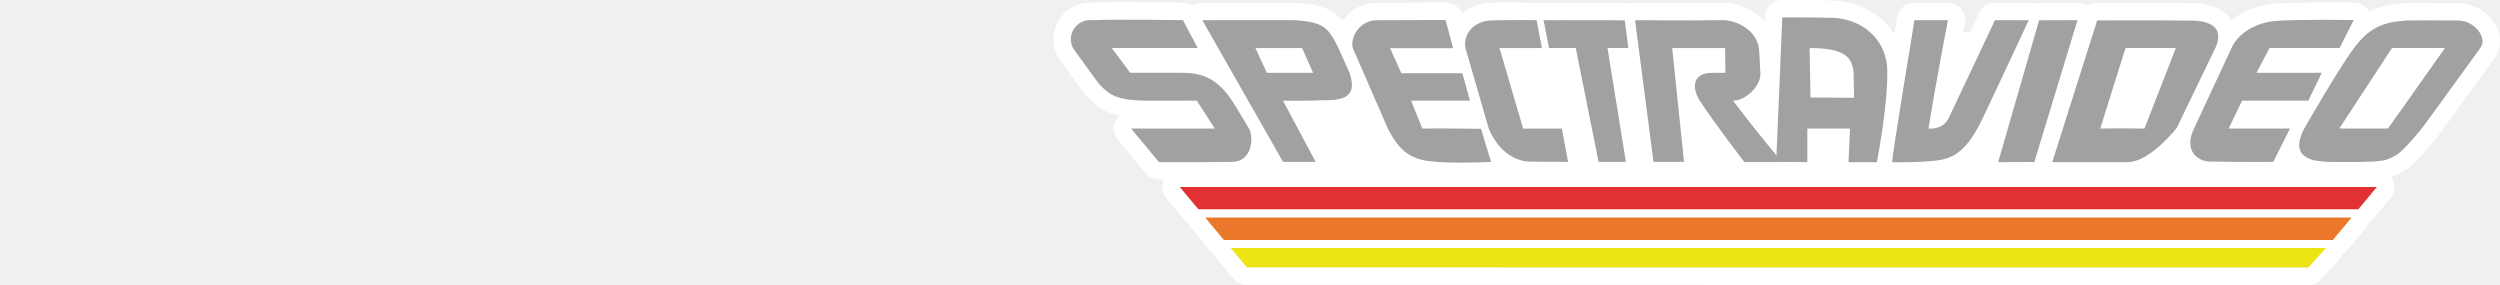
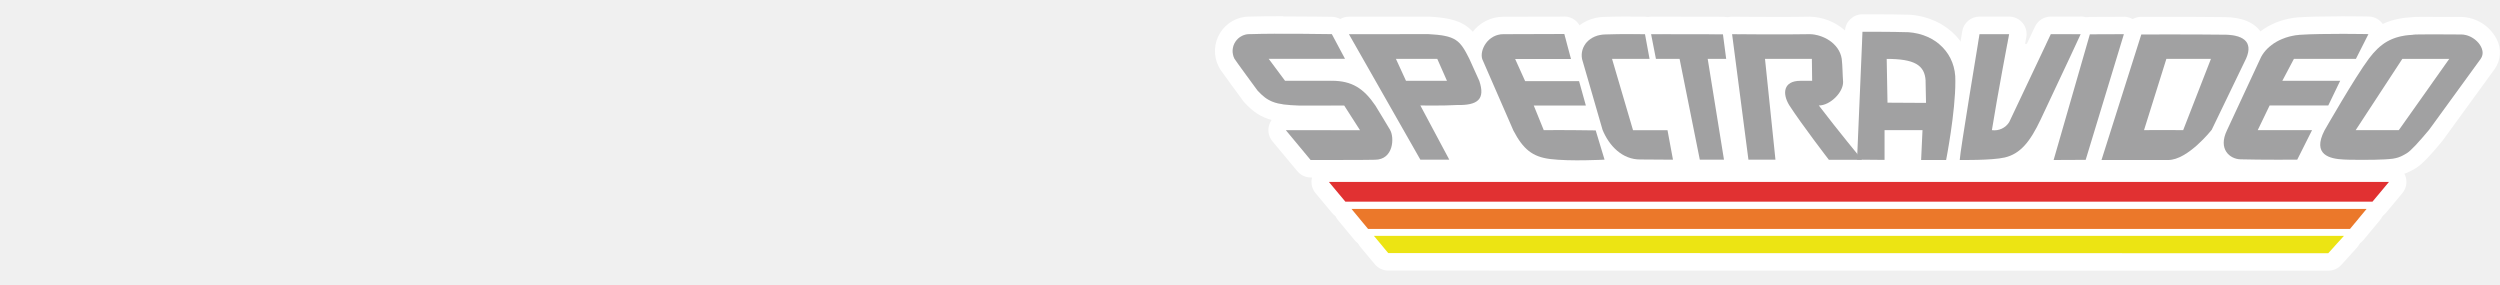
<svg xmlns="http://www.w3.org/2000/svg" viewBox="0 0 1000 114">
  <g id="Layer_2" data-name="Layer 2">
-     <polygon points="969.71 8.59 908.86 8.59 908.86 12.83 471.93 12.83 471.93 73.27 924.38 73.27 924.38 57 969.71 57 969.71 8.59" fill="#fff" />
+     <polygon points="972.44 23.56 942.27 23.56 942.27 17.56 532.33 17.56 532.33 69.56 942.27 69.56 942.27 57.01 972.44 57.01 972.44 23.56" fill="#fff" />
  </g>
-   <g id="Capa_1" data-name="Capa 1">
-     <path d="M930.4,99.19h0m0,0L923.33,107l-424.61-.07-6.46-7.74H930.4m0-7H492.26a7,7,0,0,0-5.37,11.48l6.45,7.75a7,7,0,0,0,5.38,2.51l424.61.07a7,7,0,0,0,5.19-2.3l7-7.72a7,7,0,0,0-5.11-11.79Zm0,14Z" fill="#fff" />
-     <path d="M940.61,87h0m0,0-7.49,9-222,0-221.59,0-7.49-9,229.18,0L940.6,87h0m0-7h-.07L711.25,80,482.07,80a7,7,0,0,0-5.37,11.48l7.49,9a7,7,0,0,0,5.37,2.52h0l221.59,0,222,0a7,7,0,0,0,5.37-2.52l7.41-8.88A7,7,0,0,0,940.65,80Zm0,14Z" fill="#fff" />
-     <path d="M950.73,74.81h0m0,0-7.42,8.9-232.06,0-231.9,0-7.42-8.9h478.8m0-7H471.93a7,7,0,0,0-5.38,11.48l7.43,8.9a7,7,0,0,0,5.37,2.52h0l231.9,0,232.06,0a7,7,0,0,0,5.38-2.52l7.34-8.8a7,7,0,0,0-5.29-11.58Zm0,14h0Z" fill="#fff" />
-     <path d="M451.2,7.89c10.91,0,22,.18,22,.18l5.93,11.14H444.7l7.38,9.92h21.13c9,0,14.38,3.41,19.66,11.18h0c.06,0,6.69,11.06,6.69,11.06h0c1.9,3.15,1.67,13.35-6.92,13.37-.11.12-29,.12-29,.12l-11.2-13.44h33.47l-7.19-11.15H458.2c-10.76-.28-14-1.7-18.61-6.75,0,0-10.53-14.32-10.44-14.4a7.65,7.65,0,0,1,7.21-11.06c4-.14,9.39-.18,14.84-.18m0-7h0c-6.36,0-11.4.06-15,.18A14.64,14.64,0,0,0,423,22.39h0a8.42,8.42,0,0,0,.45.76l.43.63c.29.42.71,1,1.22,1.72l3.62,5c2.63,3.6,5.27,7.19,5.27,7.19.15.2.31.39.47.58,4.1,4.48,7.71,6.84,13.28,8a6.89,6.89,0,0,0-1.59,2.17,7,7,0,0,0,1,7.46l11.21,13.44a7,7,0,0,0,5.37,2.51h14.47l10,0,3.36,0c.39,0,.81,0,1.25,0a14.17,14.17,0,0,0,12.63-7.23c3.24-5.74,2.52-12.92.21-16.76l-.13-.2-3.19-5.32-2.31-3.83-.79-1.29c-.16-.26-.33-.5-.49-.73h0c-4.27-6.27-8.86-10.29-14.42-12.4a7,7,0,0,0,1-8L479.36,4.78a7,7,0,0,0-6.07-3.71c-.11,0-11.25-.18-22.09-.18Z" fill="#fff" />
-     <path d="M516.85,8.06c12.55.61,14.36,2.81,18.53,11.14l4.46,10c2.68,8-.48,10.89-9.28,10.89h-.94c-2.91.19-7.37.24-10.9.24-3.12,0-5.52,0-5.52,0l13.06,24.47H513.2L480.93,8.07h35.92M506.72,29.13h18.51l-4.39-9.91H502.17l4.55,9.91M516.85,1.06H480.92a7,7,0,0,0-6.08,10.46L507.12,68.2a7,7,0,0,0,6.08,3.54h13.06a7,7,0,0,0,6.17-10.3l-7.57-14.19c1.95,0,3.6-.1,4.92-.18h.78c4.64,0,11.24-.6,15-5.74,3.94-5.47,1.7-12.17,1-14.37q-.11-.31-.24-.63l-4.46-10a2.39,2.39,0,0,0-.13-.28c-5.41-10.8-9.49-14.28-24.45-15Z" fill="#fff" />
-     <path d="M578.22,8l3,11.25H556l4.51,10h24.37l3.06,11H564.49s3.31,8.43,4.47,11.14c1.74,0,3.86,0,6.11,0,7.9,0,17.36.15,17.36.15l4,13.21h0s-5.51.28-11.86.28a114.78,114.78,0,0,1-12.72-.57c-8-1-12.21-4.46-16.61-12.86l-14.08-32.3c-1.28-4.25,2.7-11.22,9.53-11.22L578.22,8m0-7h0l-27.52.1a16.61,16.61,0,0,0-13.42,6.84,15.39,15.39,0,0,0-2.81,13.41,7.15,7.15,0,0,0,.29.77l14.07,32.3c.07.15.14.3.22.45,4.66,8.89,10.18,15.1,22,16.56a119.77,119.77,0,0,0,13.58.62c6.46,0,12-.28,12.22-.29a7,7,0,0,0,6.3-9.14l-4-13.08a7,7,0,0,0-5.66-4.9l.07-.1a7,7,0,0,0,1.18-6.11l-3.07-11a7,7,0,0,0-4.31-4.7A7,7,0,0,0,588,17.4L585,6.15A7,7,0,0,0,578.22,1Z" fill="#fff" />
-     <path d="M608.23,8c3.64,0,6.39,0,6.39,0l2.16,11.14h-17l9.48,32.21h15.51l2.48,13.32-14.65-.1h-.2c-8.15,0-14-6.29-16.92-13.36h0s-9.27-32-9.27-32h0c-1.1-5.84,3.55-11,10.43-11.09,3.53-.14,8-.18,11.58-.18m0-7c-4.81,0-8.78.06-11.79.18a18.19,18.19,0,0,0-13.83,6.44,15.81,15.81,0,0,0-3.27,13h0c.13.69.32,1.36.51,2l1.05,3.62,3.18,11c3.59,12.41,4.52,15.6,4.91,16.71h0c4.47,10.92,13.43,17.7,23.4,17.7h.19l14.61.1h0a7,7,0,0,0,6.88-8.28l-2.48-13.32a7,7,0,0,0-6.88-5.72H614.5l-5.35-18.21h7.63a7,7,0,0,0,6.87-8.33L621.49,6.73a7,7,0,0,0-6.78-5.66c-.11,0-2.84,0-6.48,0Z" fill="#fff" />
-     <path d="M617.44,8.07l32.45.06,1.42,11.08H643l7.4,45.53H639.43L630.3,19.21H619.61L617.44,8.07m0-7a7,7,0,0,0-6.87,8.33l2.17,11.15a7,7,0,0,0,6.87,5.66h5l8,39.9a7,7,0,0,0,6.87,5.63h10.93a7,7,0,0,0,6.91-8.12l-6.08-37.41h.12a7,7,0,0,0,6.94-7.88L656.83,7.24a7,7,0,0,0-6.93-6.11l-32.44-.06Z" fill="#fff" />
-     <path d="M719.19,7c4.6,0,10.69,0,14.56.16,12.52.91,21.5,9.83,21.17,22.09.08,13.91-4.17,35.62-4.17,35.62l-11.34,0L740,51.42H722.89l0,13.45-10.21-.09.07.08h-15S685.57,49,679.86,40.17c-3.3-5.41-2.63-11,5-11h5.35l-.12-9.91H668.88l4.73,45.52H661.4L654,8.07s10.43.11,20.84.11c5.2,0,10.41,0,14.29-.11,5.71.12,13.31,4,14.4,11.12.39,3.33.36,7,.62,10.48.08,4.71-5.87,10.6-10.94,10.6h0c6.13,8.11,13.69,17.43,17.36,21.91L712.93,7h0s2.68,0,6.26,0m22.44,32.09-.21-10h0c-.38-7.21-5.13-9.92-17.58-9.92L724.2,39l17.43.11M719.19,0c-3.61,0-6.3,0-6.3,0a7,7,0,0,0-6.95,6.7l-.08,1.78a23.59,23.59,0,0,0-16.55-7.43H689c-3.39.07-8.15.11-14.14.11-10.26,0-20.66-.11-20.77-.11H654A7,7,0,0,0,647.08,9l7.38,56.67a7,7,0,0,0,6.94,6.1h12.21a7,7,0,0,0,7-7.72l-1.28-12.3c5.82,8.16,12.56,16.92,12.94,17.41a7,7,0,0,0,5.54,2.73h15a7.17,7.17,0,0,0,1-.07l9,.08h.06a7,7,0,0,0,7-7l0-6.43h2.78l-.28,6.16a7,7,0,0,0,7,7.31h0l11.34,0a7,7,0,0,0,6.86-5.66c.18-.91,4.36-22.45,4.3-36.89.36-15.7-11.25-27.95-27.66-29.14l-.28,0C730,0,723.74,0,719.19,0Zm11.89,32-.1-5.3a9.08,9.08,0,0,1,2.73.84c.35.2.63.36.72,1.84l.05,2.64-3.4,0ZM704.15,43l.25-.21,0,.51-.23-.3Z" fill="#fff" />
-     <path d="M811.49,8.07s-6,13.18-18.08,38.55c-4.76,10-9.18,15.5-16.24,17.15h0c-4.08,1-12.73,1.15-17.31,1.15-1.83,0-3,0-3-.06,0-2.91,8.94-56.79,8.94-56.79h13.35s-5.36,28.16-7.77,43.35l.85,0a7.78,7.78,0,0,0,7-3.66L798,8.07h13.5m-32.35,0h0m32.34-7H798a7,7,0,0,0-6.33,4l-8,16.91c1.18-6.39,2.11-11.29,2.31-12.38a6.47,6.47,0,0,0,.17-1.53,7,7,0,0,0-7-7H765.79a7,7,0,0,0-6.9,5.85c-4.13,24.84-9,55.06-9,57.94a7,7,0,0,0,6.91,7l.77,0,2.33,0c4,0,13.79-.13,18.9-1.33,10.9-2.55,16.53-11.58,21-21C811.66,24.5,817.8,11.11,817.86,11a7,7,0,0,0-6.37-9.91Zm0,14h0Z" fill="#fff" />
-     <path d="M831,8.07h0m0,0L813.74,64.79l-14.47.07L815.66,8.13,831,8.07m0-7h0l-15.37.06a7,7,0,0,0-6.7,5.06L792.54,62.92a7,7,0,0,0,6.73,8.94h0l14.48-.07a7,7,0,0,0,6.65-5l17.22-56.5A6.79,6.79,0,0,0,838,8.07a7,7,0,0,0-7-7Zm0,14Z" fill="#fff" />
-     <path d="M850.35,8.12c8,0,18.31,0,25.16.1h.65c8.3,0,13.51,2.95,10.07,10.74L870.7,51.23S860,64.86,851.07,64.86H820.93l18-56.73h11.46M840.1,51.42c2,0,4.59-.05,7.21-.05,5.24,0,10.48.05,10.48.05l12.55-32.21H850.2L840.1,51.42m10.25-50.3H838.86A7,7,0,0,0,832.21,6l-18,56.73a7,7,0,0,0,6.68,9.11h30.14c11.73,0,23-13.58,25.14-16.3a7.49,7.49,0,0,0,.8-1.29L892.54,22l.1-.21c2.93-6.65,1.46-11.23-.28-13.91-2.88-4.42-8.33-6.66-16.2-6.66h-.67c-7-.09-17.51-.1-25.14-.1Zm5,25.09h4.76L853,44.38h-3.37l5.69-18.16Z" fill="#fff" />
-     <path d="M838.89,8.13h0m0,0h0m0-7h0A6.84,6.84,0,0,0,837,1.4a7,7,0,0,0,1.93,13.73h0a7,7,0,0,0,0-14Z" fill="#fff" />
-     <path d="M929.43,8c6.75,0,12.11.12,12.11.12l-5.67,11.17-28,0-5.24,9.91h26.13l-5.38,11.15H896.84l-5.38,11.15H916l-6.65,13.36s-3.27,0-7.69,0c-5.58,0-13,0-17.92-.19s-10.28-4.52-6.12-13.11l15-32.19c2.22-5.2,8.55-10.06,17.65-10.91,5.49-.36,12.91-.46,19.15-.46m0-7c-8.28,0-14.88.16-19.62.48h-.18c-10.85,1-19.8,6.76-23.39,15L871.32,48.52c-3.8,7.89-1.7,13.47-.1,16.1a15,15,0,0,0,12.34,7c5.06.16,12.65.2,18.13.2,4.44,0,7.73,0,7.73,0a7,7,0,0,0,6.22-3.88l6.65-13.36a7,7,0,0,0-.31-6.8c-.1-.16-.21-.32-.32-.47h1.67a7,7,0,0,0,6.31-4L935,32.16a7,7,0,0,0,.07-5.92h.78a7,7,0,0,0,6.24-3.83l5.67-11.17a7,7,0,0,0-6.09-10.17c-.23,0-5.52-.12-12.26-.12Z" fill="#fff" />
-     <path d="M970.25,8.19c6,0,12.91.06,12.91.06h.24c6,0,11.88,6.68,8.72,11L968.78,51.38c-4.49,5.4-8.33,9.54-10.12,10.59-3.44,2-5,2.61-12.16,2.76-.1.06-3.4.09-7,.09-4.26,0-8.93,0-9.1-.14-6.4-.28-14.49-2.08-8.79-13.09,0,0,13.68-24,20.12-32.55,4.88-6.47,10.15-10.24,19.83-10.69h0c.15-.12,4.16-.16,8.69-.16M935.71,51.42h19.48L978,19.21H956.8L935.71,51.42M970.25,1.19h0c-2.57,0-4.62,0-6.09,0-1.28,0-2.33,0-3.26.15-10.67.57-18.09,4.61-24.76,13.46s-20,32.3-20.61,33.29l-.13.25c-3.24,6.25-3.6,11.63-1.07,16,3.75,6.48,12,7.13,15.32,7.29,1.61.17,4.31.17,9.85.17,3.78,0,6,0,7.34-.1,7.66-.17,10.56-.88,15.38-3.72,1.08-.63,3.6-2.12,11.94-12.14l.28-.36,23.34-32.11a12.06,12.06,0,0,0,.74-12.79A17.6,17.6,0,0,0,983.4,1.25h-.3c-.93,0-7.31-.06-12.85-.06Zm-9.66,25h3.86L951.56,44.42h-2.89l11.92-18.21Z" fill="#fff" />
-     <text id="_Group_" data-name="&lt;Group&gt;" transform="translate(929.89 76.85)" font-size="2" fill="#e13032" font-family="ArialMT, Arial">B<tspan x="1.33" y="0" letter-spacing="-0.07em">A</tspan>
-       <tspan x="2.52" y="0" letter-spacing="-0.02em">T</tspan>
-       <tspan x="3.7" y="0" letter-spacing="0em">OCER</tspan>
-       <tspan x="9.47" y="0" letter-spacing="-0.06em">A</tspan>
-       <tspan x="10.69" y="0" xml:space="preserve"> SUCKS!</tspan>
-     </text>
-     <path d="M930.4,99.19H492.26l6.46,7.74,424.61.07Z" fill="#ece413" />
-     <path d="M940.6,87,711.25,87,482.07,87l7.49,9,221.59,0,222,0,7.49-9Z" fill="#eb782a" />
-     <path d="M950.73,74.81H471.93l7.42,8.9,231.9,0,232.06,0Z" fill="#e13132" />
-     <path d="M499.56,51.37s-6.65-11.1-6.69-11.06c-5.28-7.77-10.64-11.18-19.66-11.18H452.08l-7.38-9.92h34.4L473.17,8.07s-24.89-.4-36.81,0a7.65,7.65,0,0,0-7.21,11.06c-.09.08,10.44,14.4,10.44,14.4,4.61,5,7.85,6.47,18.61,6.75h20.53l7.19,11.15H452.45l11.2,13.44s28.88,0,29-.12c8.59,0,8.82-10.22,6.92-13.37Z" fill="#a1a1a2" />
-     <path d="M480.93,8.07,513.2,64.74h13.06L513.2,40.27s10.93.16,16.42-.2c9.52.2,13-2.56,10.22-10.88l-4.46-10c-4.17-8.33-6-10.53-18.53-11.14Zm21.24,11.15h18.67l4.39,9.91H506.72Z" fill="#a1a1a2" />
-     <path d="M596.41,64.74l-4-13.21s-15.61-.24-23.47-.11c-1.16-2.71-4.47-11.14-4.47-11.14H588l-3.06-11H560.54l-4.51-10h25.22L578.22,8l-27.54.1c-6.83,0-10.81,7-9.53,11.22l14.08,32.3c4.4,8.4,8.58,11.87,16.61,12.86,9,1.09,24.58.29,24.58.29Z" fill="#a1a1a2" />
-     <path d="M614.62,8.07s-10.88-.15-18,.14c-6.88.12-11.53,5.25-10.43,11.09,0-.08,9.29,32.12,9.27,32,2.91,7.13,8.87,13.46,17.12,13.36l14.65.1-2.48-13.32H609.27l-9.48-32.21h17Z" fill="#a1a1a2" />
-     <path d="M619.61,19.21H630.3l9.13,45.53h10.93L643,19.21h8.35L649.89,8.13l-32.45-.06Z" fill="#a1a1a2" />
-     <path d="M693.23,40.27c5.07,0,11-5.89,10.94-10.6-.26-3.45-.23-7.15-.62-10.48-1.09-7.16-8.69-11-14.4-11.12-11.66.25-35.13,0-35.13,0l7.38,56.67h12.21l-4.73-45.52h21.17l.12,9.91h-5.35c-7.59,0-8.26,5.63-5,11,5.71,8.86,17.92,24.69,17.92,24.69h15s-11.14-13.44-19.57-24.59Z" fill="#a1a1a2" />
-     <path d="M712.93,7l-2.46,57.74,12.46.11,0-13.45H740l-.59,13.47,11.34,0s4.25-21.71,4.17-35.62c.33-12.26-8.65-21.18-21.17-22.09C726.87,6.93,712.93,7,712.93,7Zm28.49,22.11.21,10L724.2,39l-.36-19.77c12.45,0,17.2,2.71,17.58,9.92Z" fill="#a1a1a2" />
-     <path d="M777.17,63.77c7.06-1.65,11.48-7.11,16.24-17.15,12-25.37,18.08-38.55,18.08-38.55H798l-18.8,39.72c-1.71,2.82-4.69,3.87-7.82,3.63,2.41-15.19,7.77-43.35,7.77-43.35H765.79S756.85,62,756.85,64.86c0,.08,14.62.25,20.32-1.09Z" fill="#a1a1a2" />
-     <path d="M831,8.07l-15.37.06L799.27,64.86l14.47-.07Z" fill="#a1a1a2" />
-     <path d="M838.89,8.13l-18,56.73h30.14c8.92,0,19.63-13.63,19.63-13.63L886.23,19c3.53-8-2.05-10.89-10.72-10.74-12.49-.16-36.63-.09-36.63-.09Zm31.45,11.08L857.79,51.42s-11.79-.12-17.69,0l10.1-32.21Z" fill="#a1a1a2" />
-     <path d="M916,51.42H891.46l5.38-11.15h26.49l5.38-11.15H902.58l5.24-9.91,28,0,5.67-11.17s-19.83-.42-31.26.34c-9.1.85-15.43,5.71-17.65,10.91l-15,32.19c-4.16,8.59,1.33,13,6.12,13.11,8.83.27,25.61.16,25.61.16Z" fill="#a1a1a2" />
-     <path d="M961.56,8.35c-9.68.45-14.95,4.22-19.83,10.69-6.44,8.57-20.12,32.55-20.12,32.55-5.7,11,2.39,12.81,8.79,13.09.31.18,15.88.18,16.1,0,7.2-.15,8.72-.73,12.16-2.76,1.79-1,5.63-5.19,10.12-10.59l23.34-32.11c3.2-4.39-2.86-11.2-9-11,0,0-21.26-.18-21.6.1ZM956.8,19.21H978L955.19,51.42H935.71Z" fill="#a1a1a2" />
+   <g id="Layer_1" data-name="Layer 1">
+     <path d="M937.57,94.36h0m0,0-6.26,6.92-376-.06-5.72-6.86h388m0-7h-388a7,7,0,0,0-5.38,11.49l5.72,6.85a7,7,0,0,0,5.38,2.52l376,.06a7,7,0,0,0,5.2-2.3l6.18-6.83a7,7,0,0,0-5.11-11.79Zm0,14Z" fill="#fff" />
+     <path d="M946.63,83.57h0m0,0-6.63,8H547.21l-6.63-8h406m0-7H540.58a7,7,0,0,0-5.38,11.48l6.63,8a7,7,0,0,0,5.38,2.52H940A7,7,0,0,0,945.38,96l6.55-7.87a7,7,0,0,0-5.29-11.58Zm0,14h0Z" fill="#fff" />
+     <path d="M955.57,72.77h0m0,0L949,80.66H538.17l-6.57-7.89h424m0-7h-424a7,7,0,0,0-5.38,11.49l6.57,7.88a7,7,0,0,0,5.38,2.52H949a7,7,0,0,0,5.37-2.52l6.49-7.78a7,7,0,0,0-5.29-11.59Zm0,14Z" fill="#fff" />
+     <path d="M513.24,13.52c9.66,0,19.45.16,19.45.16L538,23.54H507.48L514,32.33h18.71c8,0,12.73,3,17.41,9.9h0c.06,0,5.92,9.79,5.92,9.79h0c1.68,2.79,1.48,11.84-6.13,11.84-.1.1-25.68.1-25.68.1l-9.91-11.9H544l-6.36-9.87H519.44c-9.53-.25-12.4-1.55-16.48-6,0,0-9.32-12.68-9.24-12.75a6.77,6.77,0,0,1,6-9.8h.33c3.52-.12,8.31-.16,13.14-.16m0-7h0c-5.54,0-10,.05-13.14.15h-.33A13.78,13.78,0,0,0,487.45,26.6l0,0a10.35,10.35,0,0,0,.86,1.47l1.1,1.53c.87,1.21,2,2.82,3.2,4.42,2.33,3.19,4.67,6.37,4.67,6.37a7.11,7.11,0,0,0,.49.6c3.41,3.69,6.51,5.82,10.87,7A7.24,7.24,0,0,0,508,49.1a7,7,0,0,0,1,7.45l9.92,11.9A7,7,0,0,0,524.26,71h12.82l8.85,0,3,0,1.16,0a13.31,13.31,0,0,0,11.82-6.78c2.65-4.7,2.73-11.44.18-15.68a1.3,1.3,0,0,1-.1-.15l-2.85-4.75-2-3.39L556.36,39c-.14-.23-.29-.45-.44-.66h0c-3.63-5.33-7.51-8.87-12.15-10.89l.17-.25a7,7,0,0,0,.17-6.9l-5.25-9.86a7,7,0,0,0-6.06-3.71c-.1,0-10-.16-19.57-.16Z" fill="#fff" />
+     <path d="M571.37,13.66c11.1.54,12.72,2.49,16.41,9.86l4,8.86c2.38,7.12-.42,9.64-8.23,9.64h-.82c-2.57.17-6.5.21-9.62.21-2.78,0-4.92,0-4.92,0l11.57,21.67H568.14L539.57,13.68l31.8,0m-9,18.67h16.39l-3.88-8.78H558.37l4,8.78m9-25.67h0l-31.81,0a7,7,0,0,0-6.08,10.46l28.58,50.18a7,7,0,0,0,6.08,3.54h11.57a7,7,0,0,0,6.17-10.3l-6.09-11.42c1.16,0,2.18-.07,3.05-.12h.66c4.3,0,10.41-.56,13.9-5.41,3.73-5.18,1.65-11.4,1-13.45a4.86,4.86,0,0,0-.25-.63l-4-8.86c0-.09-.08-.19-.13-.28-4.86-9.72-8.77-13.06-22.33-13.72Z" fill="#fff" />
+     <path d="M625.72,13.62l2.68,10H606.07l4,8.86h21.61l2.71,9.74H613.54s2.93,7.46,4,9.86c1.48,0,3.27,0,5.18,0,7,0,15.6.13,15.6.13l3.54,11.7v0s-4.88.26-10.51.26a101.13,101.13,0,0,1-11.25-.51c-7.11-.88-10.82-4-14.71-11.39l-12.47-28.6c-1.13-3.74,2.39-9.94,8.44-9.94l24.39-.08m0-7h0L601.3,6.7a15.53,15.53,0,0,0-12.51,6.4,14.39,14.39,0,0,0-2.6,12.57,7.08,7.08,0,0,0,.28.77L598.94,55c.07.15.14.3.22.45,5,9.58,10.82,13.95,20.05,15.09a105.75,105.75,0,0,0,12.11.56c5.74,0,10.66-.25,10.87-.26a7,7,0,0,0,6.31-9.12L645,50.13a7,7,0,0,0-4.45-4.6,7,7,0,0,0,.59-5.21l-2.71-9.74a7,7,0,0,0-3.53-4.34,7,7,0,0,0,.28-4.45l-2.68-10a7,7,0,0,0-6.76-5.18Z" fill="#fff" />
+     <path d="M652.18,13.64c3.28,0,5.77,0,5.77,0l1.92,9.88h-15l8.39,28.52h13.71l2.19,11.8-13-.09H656c-7.22,0-12.43-5.57-15-11.83h0s-8.19-28.34-8.21-28.34h0c-1-5.17,3.15-9.71,9.24-9.82,3.1-.12,7-.16,10.17-.16m0-7c-4.23,0-7.72.06-10.38.16a16.91,16.91,0,0,0-12.84,6,14.82,14.82,0,0,0-3.07,12.12,7.38,7.38,0,0,0,.22.84c.3,1,2.73,9.41,4.68,16.18l2.41,8.34.77,2.64.22.75a7.32,7.32,0,0,0,.33.93h0c4.07,10,12.3,16.19,21.47,16.19h.16l12.94.09h0A7,7,0,0,0,676,62.59L673.8,50.8a7,7,0,0,0-6.88-5.72h-8.47l-4.28-14.52h5.7a7,7,0,0,0,6.87-8.34l-1.92-9.88A7,7,0,0,0,658,6.68c-.1,0-2.57,0-5.86,0Z" fill="#fff" />
+     <path d="M660.44,13.68l28.74.05,1.29,9.81h-7.39l6.51,40.32h-9.67l-8.09-40.32h-9.46l-1.93-9.86m0-7A7,7,0,0,0,653.57,15l1.92,9.86a7,7,0,0,0,6.88,5.66h3.73l6.95,34.69a7,7,0,0,0,6.87,5.63h9.67a7,7,0,0,0,6.91-8.12l-5.21-32.25a7,7,0,0,0,6.12-7.86l-1.29-9.81a7,7,0,0,0-6.93-6.09l-28.73-.05Z" fill="#fff" />
+     <path d="M749.29,12.72c4.16,0,10.36,0,14.15.15,11.08.81,19,8.71,18.74,19.56.07,12.32-3.69,31.54-3.69,31.54h-10L769,52.05H753.85V64l-9.06-.08,0,0H731.55s-10.81-14-15.87-21.86c-2.89-4.76-2.29-9.74,4.43-9.74h4.74l-.11-8.78H706l4.19,40.31H699.37l-6.53-50.18s9.23.1,18.45.1c4.61,0,9.21,0,12.65-.1,5.06.1,11.79,3.5,12.75,9.84.35,2.95.32,6.23.55,9.28.06,4.17-5.2,9.39-9.68,9.39l-.06,0c5.45,7.22,12.18,15.51,15.42,19.45L745,12.73h4.29m21.12,28.44-.18-8.85v0c-.34-6.38-4.55-8.78-15.57-8.78L755,41.07l15.43.09M749.29,5.72H745A7,7,0,0,0,738,12.2a21.92,21.92,0,0,0-13.93-5.52h-.3c-3,.06-7.2.1-12.5.1-9.07,0-18.29-.1-18.38-.1h-.08a7,7,0,0,0-6.94,7.9l6.54,50.18a7,7,0,0,0,6.94,6.1h10.81a7,7,0,0,0,7-7.73l-.81-7.86C721,61.69,725.71,67.82,726,68.2a7,7,0,0,0,5.54,2.73h13.28a7,7,0,0,0,.8-.05l8.16.08h.06a7,7,0,0,0,7-7V59.05h.81l-.21,4.62a7,7,0,0,0,7,7.3h10a7,7,0,0,0,6.87-5.65c.16-.81,3.87-19.95,3.82-32.82C789.51,18.16,778.91,7,763.94,5.89h-.27c-3.82-.13-9.93-.16-14.38-.16Zm12.56,28.39-.05-2.91a4,4,0,0,1,1.28.5,3.48,3.48,0,0,1,.15.94l0,1.48Z" fill="#fff" />
+     <path d="M832.27,13.68s-5.38,11.67-16,34.13c-4.21,8.89-8.13,13.73-14.38,15.19-3.6.85-11.21,1-15.29,1-1.63,0-2.7,0-2.7-.05,0-2.53,7.92-50.28,7.92-50.28h11.83s-4.75,24.93-6.88,38.38l.75,0a6.88,6.88,0,0,0,6.17-3.24l16.65-35.17h11.94m-28.63,0h0m28.63-7H820.33a7,7,0,0,0-6.33,4l-4.45,9.4c.47-2.51.81-4.27.92-4.87a7,7,0,0,0-6.83-8.53H791.81a7,7,0,0,0-6.91,5.85c-5.32,32.07-8,49.37-8,51.43a7,7,0,0,0,6.89,7l.71,0,2.1,0c4.41,0,12.46-.15,16.89-1.2,10-2.33,15.08-10.51,19.11-19,10.52-22.24,16-34.08,16-34.2a7,7,0,0,0-6.36-9.93Zm0,14h0Z" fill="#fff" />
+     <path d="M849.55,13.68h0m0,0L834.27,63.9,821.45,64l14.49-50.23,13.61-.05m0-7h0l-13.61.05a7,7,0,0,0-6.7,5.06L814.73,62A7,7,0,0,0,821.45,71h0l12.81-.06a7,7,0,0,0,6.66-5l15.22-50a7,7,0,0,0-6.62-9.26Zm0,14Z" fill="#fff" />
+     <path d="M856.54,13.73h0m0,0v0s4.65,0,10.74,0c7,0,15.79,0,21.69.1h.56c7.36,0,12,2.61,8.93,9.52L884.67,51.9S875.18,64,867.29,64H840.6l15.94-50.23m1.07,38.33c1.74,0,4.06,0,6.38,0,4.64,0,9.28,0,9.28,0l11.11-28.52H866.55l-8.94,28.52M856.54,6.73h0a7,7,0,0,0-5.24,2.35,7.52,7.52,0,0,0-.81,1.11,7.69,7.69,0,0,0-.68,1.58L833.92,61.85A7,7,0,0,0,840.6,71h26.69c10.75,0,21-12.28,22.88-14.74a7.41,7.41,0,0,0,.8-1.28L904.76,26.4c0-.07.07-.14.1-.22,2.74-6.21,1.34-10.54-.31-13.07-2.71-4.16-7.77-6.27-15-6.27H889c-6.05-.08-15.12-.1-21.68-.1h-10l-.69,0Zm0,14Zm15.15,9.81h2.45L868.5,45h-1.35l4.54-14.48Z" fill="#fff" />
+     <path d="M936.49,13.55c6.06,0,10.9.1,10.9.1l-5,9.89h-24.8l-4.64,8.78h23.14l-4.76,9.87H907.85l-4.76,9.87h21.73l-5.93,11.81s-3,0-7,0c-4.92,0-11.37,0-15.68-.16s-9.1-4-5.42-11.61l13.29-28.51c2-4.6,7.57-8.91,15.63-9.66,4.8-.32,11.29-.4,16.78-.4m0-7c-7.27,0-13.07.14-17.25.42h-.18c-9.9.93-18.08,6.2-21.37,13.77L884.47,49.12c-3.54,7.36-1.54,12.6,0,15.08A14,14,0,0,0,896,70.72c4.45.14,11.08.17,15.87.17,4,0,7.05,0,7.05,0A7,7,0,0,0,925.15,67l5.92-11.81a7,7,0,0,0,.13-6h.11a7,7,0,0,0,6.3-4l4.76-9.87a7,7,0,0,0,.47-4.83,7,7,0,0,0,5.77-3.82l5-9.89a7,7,0,0,0-6.1-10.17c-.2,0-5-.1-11-.1Z" fill="#fff" />
+     <path d="M973,13.76c5.26,0,11.22.05,11.22.05h.23c5.36,0,10.53,5.91,7.74,9.74L971.55,52c-4,4.79-7.37,8.5-9,9.38-3.05,1.8-4.39,2.31-10.77,2.45-.09.07-3.59.11-7.1.11s-7,0-7.15-.11c-5.67-.25-12.83-1.86-7.79-11.6,0,0,12.12-21.23,17.82-28.82,4.32-5.73,9-9.07,17.56-9.46l0,0c.13-.11,3.81-.14,7.91-.14m-30.76,38.3h17.25l20.2-28.52H960.94L942.27,52.06M973,6.76c-2.34,0-4.2,0-5.54,0a25.61,25.61,0,0,0-3.38.18c-9.48.6-16.12,4.28-22.1,12.21s-17.8,28.68-18.31,29.57l-.13.24c-3,5.79-3.31,10.81-.93,14.93,3.57,6.16,11.31,6.72,14.29,6.86,1.42.14,3.63.14,7.79.14,1.87,0,3.62,0,4.94,0,1,0,1.79,0,2.55-.09,6.86-.16,9.51-.81,13.88-3.38,1.72-1,4.26-3,10.84-11l.28-.36,20.67-28.43a11.46,11.46,0,0,0,.72-12.16,16.44,16.44,0,0,0-14.12-8.7h-.29c-.88,0-6.34,0-11.16,0Zm-8.3,23.78h1.45L955.9,45.06h-.68l9.51-14.52Z" fill="#fff" />
+     <g id="Capa_1" data-name="Capa 1">
+       <path d="M937.57,94.36h-388l5.72,6.86,376,.06Z" fill="#ece413" />
+       <path d="M946.6,83.57h-406l6.63,8H940l6.63-8Z" fill="#eb782a" />
+       <path d="M955.57,72.78h-424l6.57,7.88H949Z" fill="#e13132" />
+       <path d="M556.06,52s-5.89-9.83-5.92-9.79c-4.68-6.88-9.42-9.9-17.41-9.9H514l-6.54-8.79H538l-5.26-9.86s-22-.36-32.59,0a6.77,6.77,0,0,0-6.38,9.79c-.08.07,9.24,12.75,9.24,12.75,4.08,4.43,7,5.73,16.48,6h18.18L544,52.07H514.35L524.26,64s25.58,0,25.68-.1c7.61,0,7.81-9,6.13-11.84Z" fill="#a1a1a2" />
+       <path d="M539.57,13.68l28.57,50.18h11.57L568.14,42.19s9.68.14,14.54-.18c8.43.18,11.51-2.26,9.05-9.63l-4-8.86c-3.69-7.37-5.31-9.32-16.41-9.86Zm18.8,9.87h16.54l3.88,8.78H562.4Z" fill="#a1a1a2" />
+       <path d="M641.82,63.86l-3.54-11.7s-13.82-.21-20.78-.1c-1-2.4-4-9.86-4-9.86h20.84l-2.71-9.74H610.06l-4-8.86H628.4l-2.68-10-24.39.08c-6.05,0-9.57,6.2-8.44,9.94l12.47,28.6c3.89,7.44,7.6,10.51,14.71,11.39,8,1,21.76.25,21.76.25Z" fill="#a1a1a2" />
+       <path d="M658,13.68s-9.64-.14-15.94.12c-6.09.11-10.21,4.65-9.24,9.82,0-.07,8.23,28.44,8.21,28.34,2.58,6.31,7.86,11.92,15.16,11.83l13,.09-2.19-11.8H653.21l-8.39-28.52h15Z" fill="#a1a1a2" />
+       <path d="M662.37,23.54h9.46l8.09,40.32h9.67l-6.51-40.32h7.39l-1.29-9.81-28.74-.05Z" fill="#a1a1a2" />
+       <path d="M727.56,42.19c4.48,0,9.74-5.22,9.68-9.39-.23-3-.2-6.33-.55-9.28-1-6.34-7.69-9.74-12.75-9.84-10.32.22-31.1,0-31.1,0l6.53,50.18h10.81L706,23.55h18.75l.11,8.78h-4.74c-6.72,0-7.32,5-4.43,9.74,5.06,7.84,15.87,21.86,15.87,21.86h13.28S735,52,727.5,42.15Z" fill="#a1a1a2" />
+       <path d="M745,12.73l-2.18,51.13,11,.1V52.05H769L768.45,64h10s3.76-19.22,3.69-31.54c.29-10.85-7.66-18.75-18.74-19.56C757.34,12.67,745,12.73,745,12.73Zm25.23,19.58.18,8.85L755,41.07l-.32-17.51c11,0,15.23,2.4,15.57,8.78Z" fill="#a1a1a2" />
+       <path d="M801.88,63c6.25-1.46,10.17-6.3,14.38-15.19,10.63-22.46,16-34.13,16-34.13H820.33L803.68,48.85a7,7,0,0,1-6.92,3.21c2.13-13.45,6.88-38.38,6.88-38.38H791.81S783.89,61.43,783.89,64C783.89,64,796.84,64.19,801.88,63Z" fill="#a1a1a2" />
+       <path d="M849.55,13.68l-13.61.05L821.45,64l12.82-.06Z" fill="#a1a1a2" />
+       <path d="M856.54,13.73,840.6,64h26.69c7.89,0,17.38-12.06,17.38-12.06l13.78-28.54c3.13-7.09-1.81-9.65-9.49-9.51-11.06-.15-32.43-.08-32.43-.08Zm27.84,9.81L873.27,52.06s-10.44-.1-15.66,0l8.94-28.52Z" fill="#a1a1a2" />
+       <path d="M924.82,52.06H903.09l4.76-9.87h23.46l4.76-9.87H912.93l4.64-8.78h24.8l5-9.89s-17.56-.37-27.68.3c-8.06.75-13.67,5.06-15.63,9.66L890.79,52.12c-3.68,7.6,1.18,11.51,5.42,11.61,7.82.23,22.68.14,22.68.14Z" fill="#a1a1a2" />
+       <path d="M965.16,13.93c-8.57.39-13.24,3.73-17.56,9.46-5.7,7.59-17.82,28.82-17.82,28.82-5,9.74,2.12,11.35,7.79,11.6.27.15,14.06.15,14.25,0,6.38-.14,7.72-.65,10.77-2.45,1.59-.88,5-4.59,9-9.38l20.67-28.43c2.83-3.89-2.53-9.92-8-9.74,0,0-18.83-.16-19.13.09Zm-4.22,9.61h18.78l-20.2,28.52H942.27Z" fill="#a1a1a2" />
+     </g>
  </g>
</svg>
